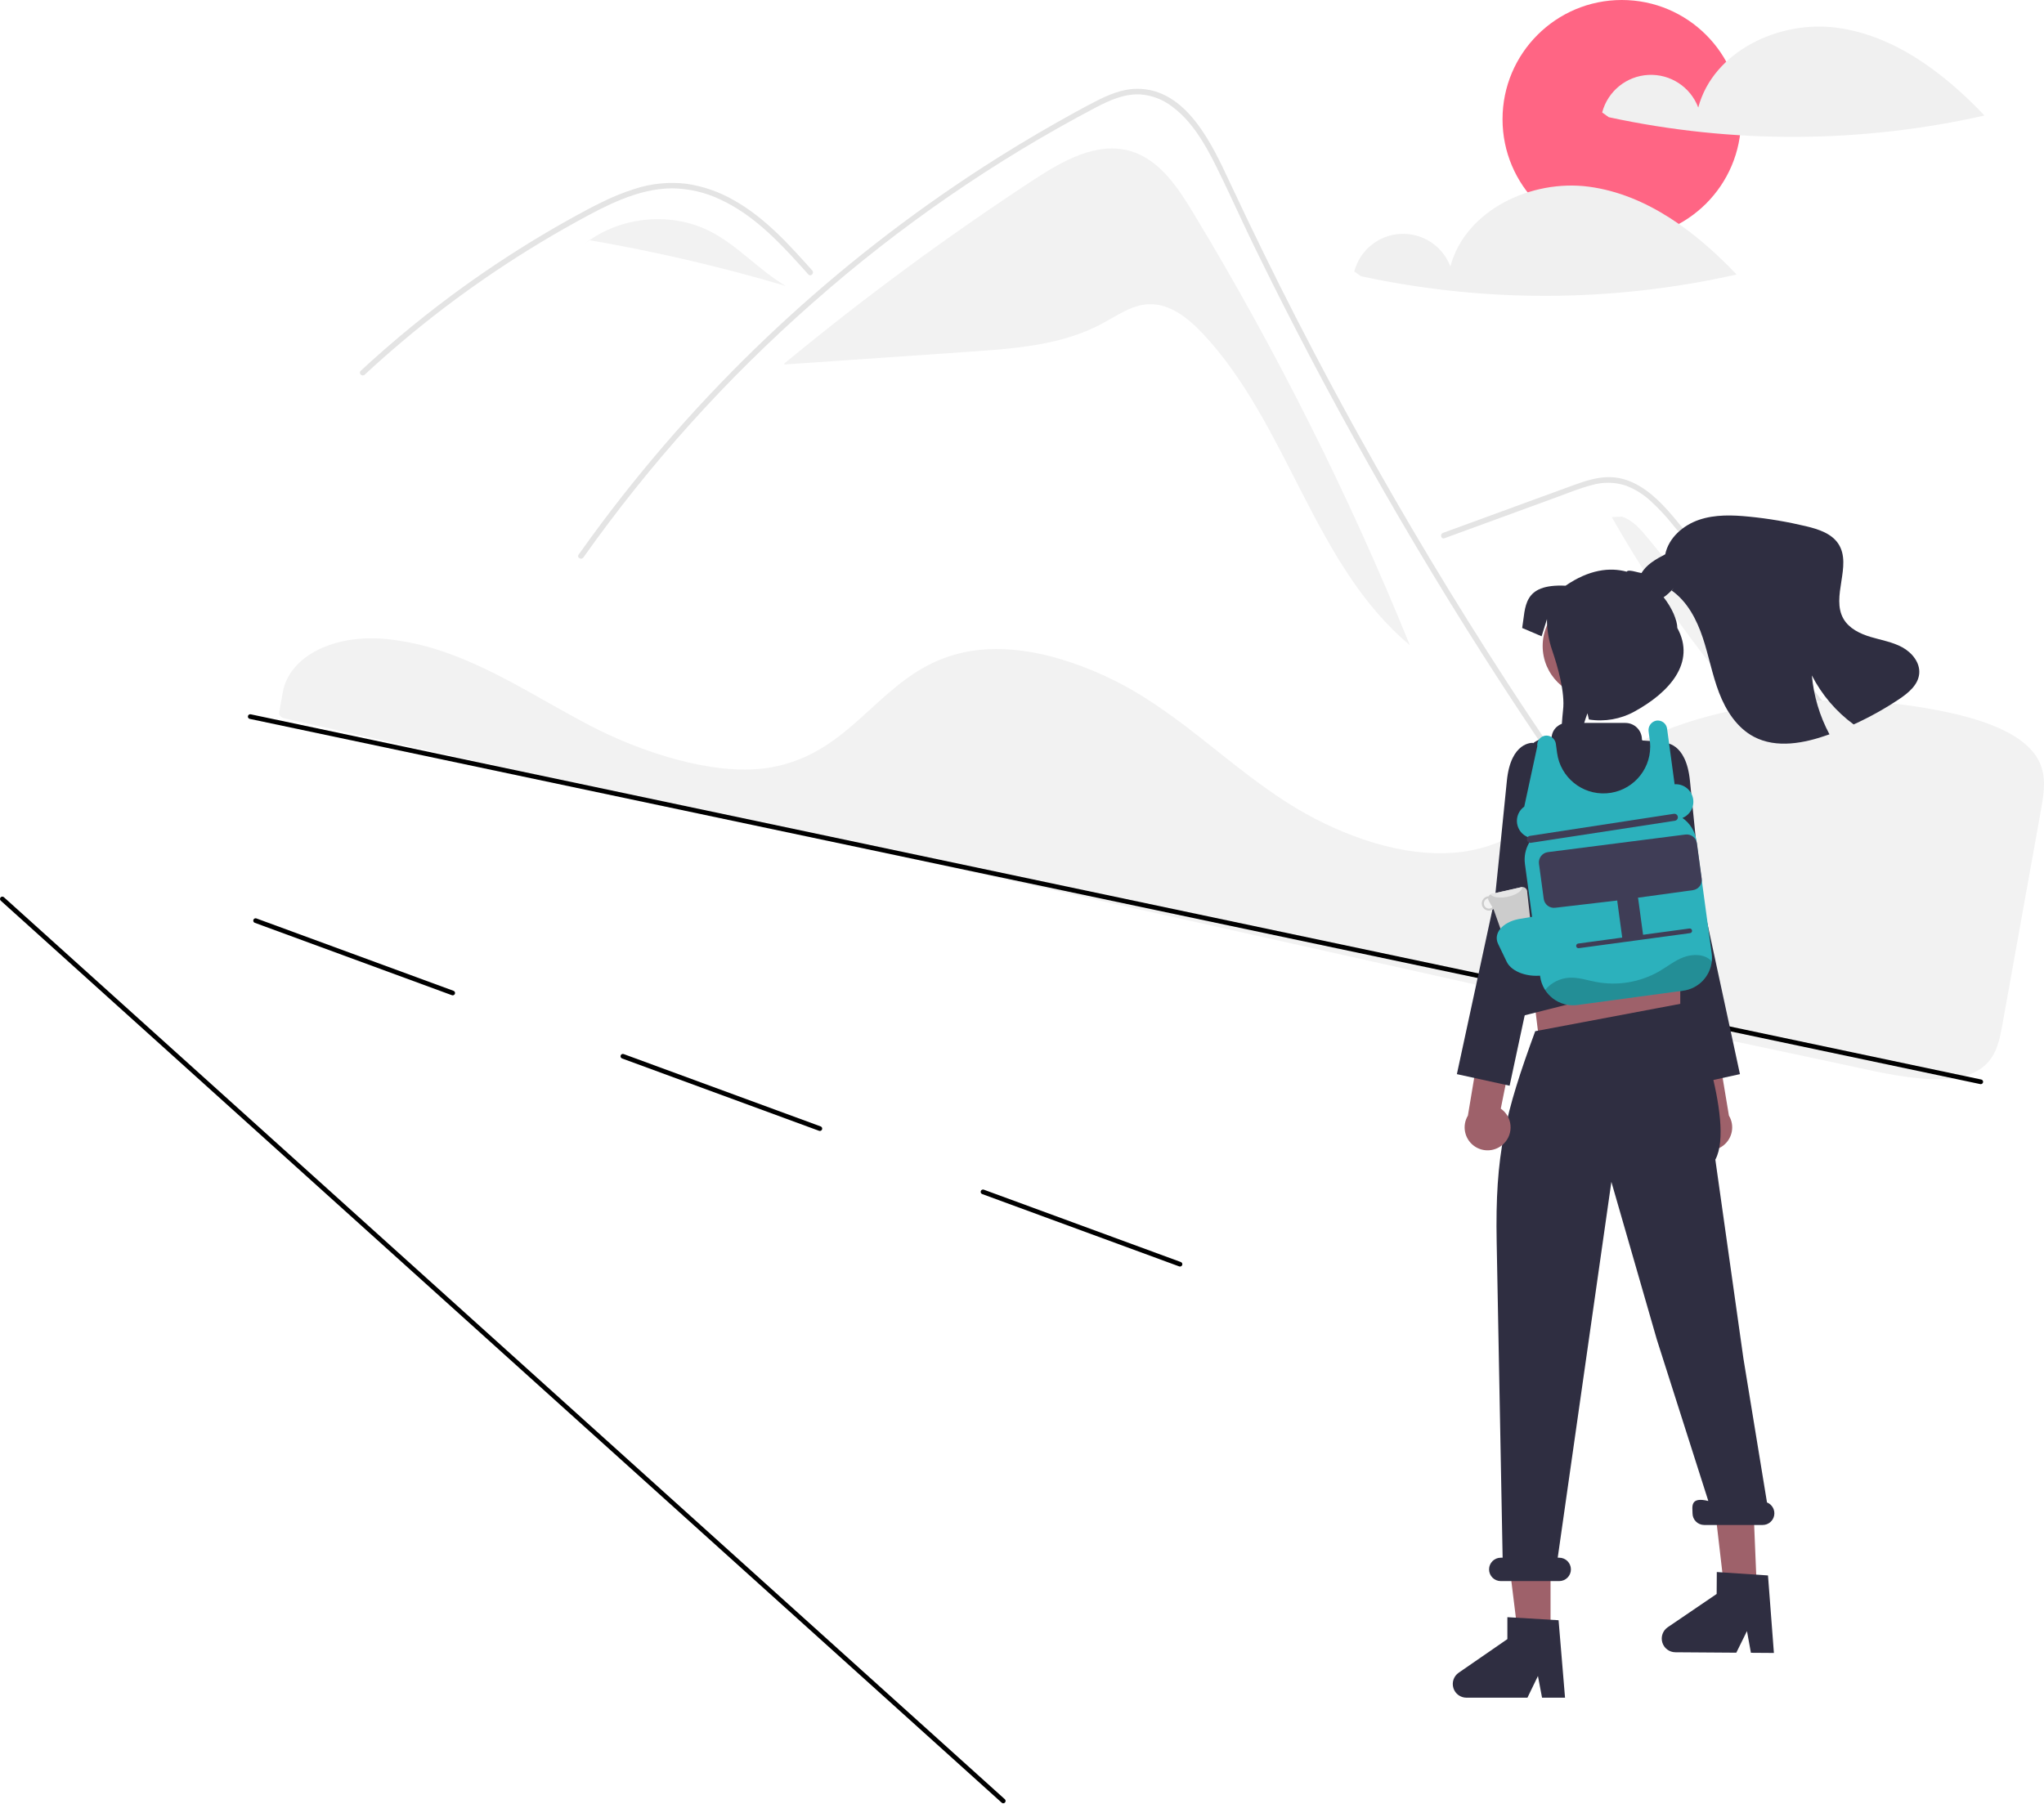
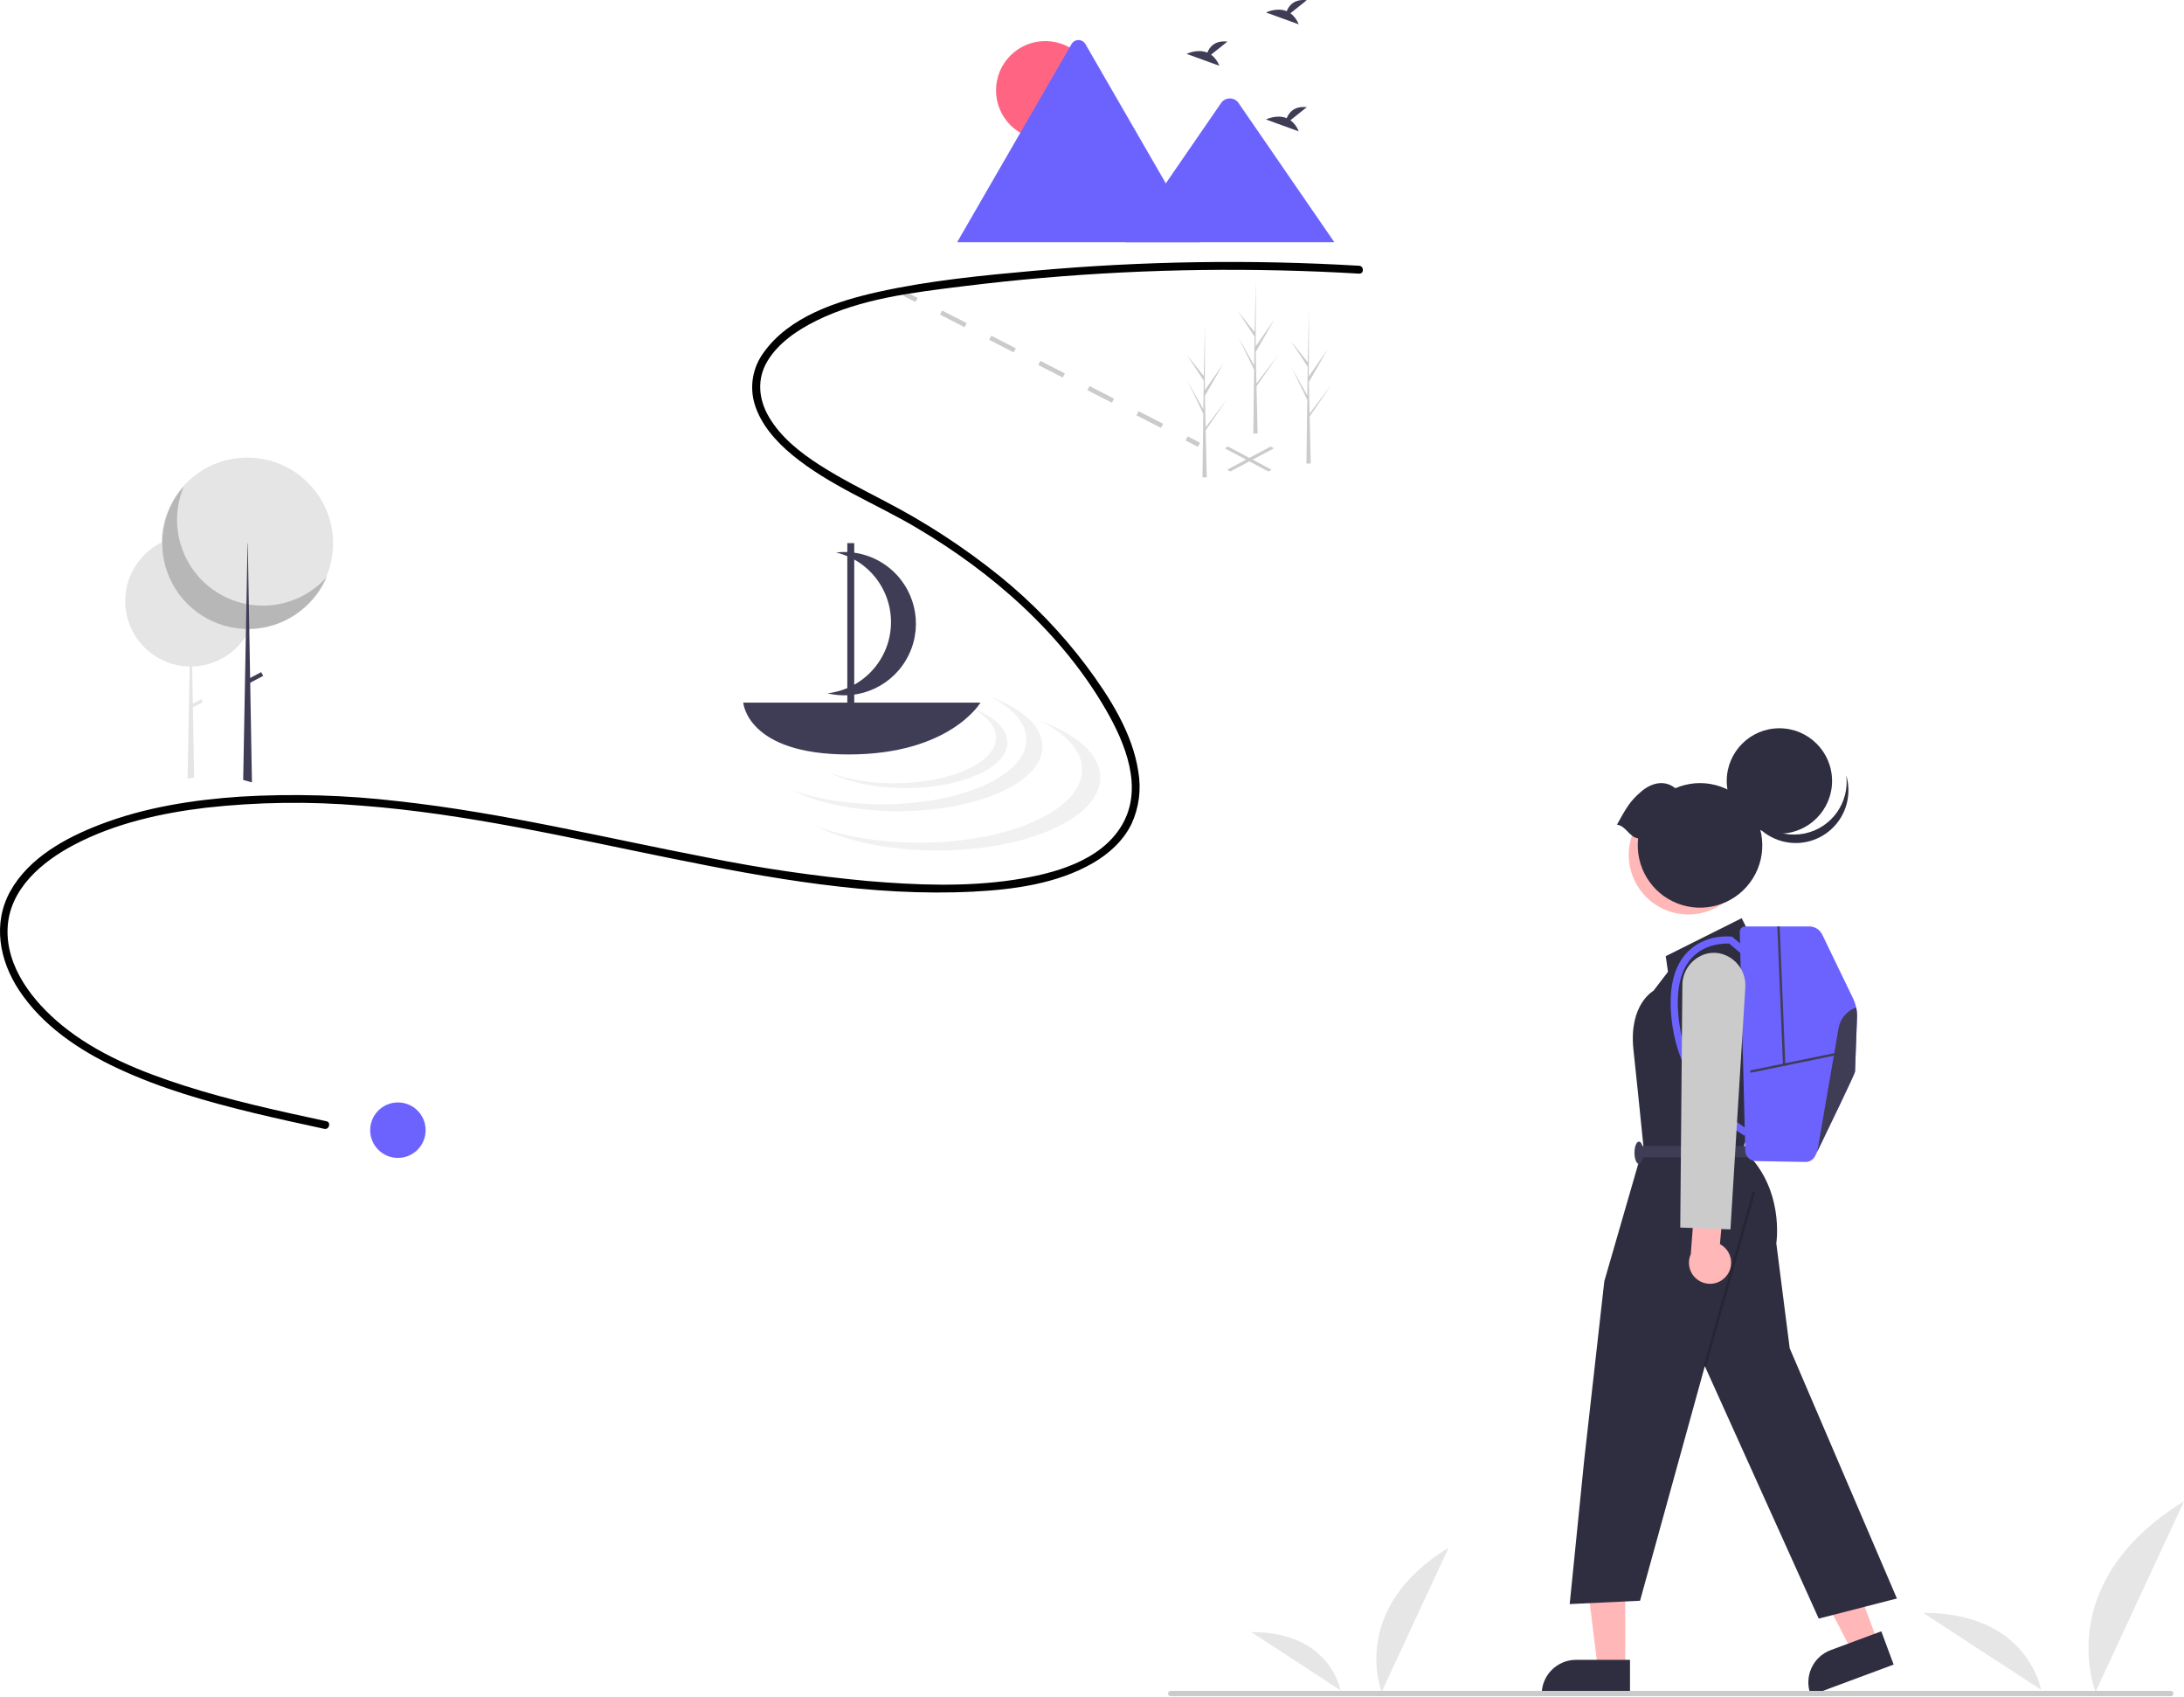
- <svg xmlns="http://www.w3.org/2000/svg" id="currentIllo" data-name="Layer 1" width="874.039" height="771.292" viewBox="0 0 874.039 771.292" class="injected-svg DownloadModal__ImageFile-sc-p17csy-5 iIfSkb grid_media">
-   <path d="M673.062,155.137c-6.611-10.934-14.444-22.608-26.712-26.178-14.207-4.135-28.802,4.079-41.181,12.184a1200.013,1200.013,0,0,0-106.794,78.684l.037.424q39.846-2.748,79.691-5.496c19.192-1.324,39.044-2.83,56.005-11.909,6.436-3.445,12.71-8.047,20.003-8.368,9.061-.398,16.962,5.93,23.17,12.541,36.727,39.109,47.355,98.916,88.558,133.276A1307.621,1307.621,0,0,0,673.062,155.137Z" transform="translate(-162.9803 -64.354)" fill="#f2f2f2" />
-   <path d="M898.816,486.852c-4.061-5.128-5.721-6.33-9.727-11.505Q840.159,412.063,797.108,344.504q-29.241-45.883-55.583-93.529-12.541-22.651-24.394-45.658-9.198-17.839-17.985-35.891c-1.675-3.437-3.303-6.891-4.923-10.352-3.817-8.139-7.563-16.318-11.585-24.346-4.583-9.151-10.162-18.744-18.578-24.891a25.346,25.346,0,0,0-13.204-5.081c-6.851-.443-13.173,2.386-19.115,5.476a615.324,615.324,0,0,0-120.996,83.438A629.917,629.917,0,0,0,412.444,302.789c-.869,1.241-2.924.055-2.047-1.193q5.18-7.325,10.565-14.492A633.399,633.399,0,0,1,582.67,136.269q15.73-10.194,32.051-19.431c5.484-3.106,10.992-6.171,16.594-9.048,5.492-2.821,11.324-5.358,17.598-5.452,21.351-.332,32.407,23.848,40,40.119q3.58,7.681,7.246,15.314,13.856,28.981,28.779,57.432,9.21,17.566,18.823,34.927,29.917,54.062,63.596,105.935c29.743,45.808,59.25,86.275,93.134,129.112C901.424,486.362,899.756,488.053,898.816,486.852Z" transform="translate(-162.9803 -64.354)" fill="#e4e4e4" />
-   <path d="M508.636,181.73c-1.24-1.383-2.473-2.766-3.722-4.149-9.846-10.889-20.411-21.652-33.931-27.894a49.228,49.228,0,0,0-20.624-4.781c-7.38.024-14.595,1.96-21.414,4.67-3.224,1.288-6.377,2.75-9.482,4.307-3.548,1.786-7.033,3.69-10.502,5.61q-9.767,5.405-19.281,11.284-18.93,11.699-36.674,25.184-9.198,6.993-18.017,14.445-8.202,6.922-16.073,14.216c-1.122,1.035-2.797-.64-1.675-1.675,1.383-1.288,2.782-2.568,4.18-3.832q5.927-5.358,12.043-10.51,11.153-9.411,22.884-18.096,18.242-13.513,37.74-25.192,9.743-5.832,19.755-11.174c2.015-1.075,4.054-2.126,6.116-3.121a97.502,97.502,0,0,1,14.54-5.919,51.724,51.724,0,0,1,21.96-2.157,57.173,57.173,0,0,1,20.261,7.009c13.275,7.42,23.572,18.894,33.591,30.091C511.323,181.184,509.655,182.867,508.636,181.73Z" transform="translate(-162.9803 -64.354)" fill="#e4e4e4" />
-   <path d="M780.643,294.569l31.811-11.635L828.249,277.157c5.144-1.881,10.276-4.023,15.593-5.37a24.6,24.6,0,0,1,14.114.18,32.529,32.529,0,0,1,11.008,6.824,89.337,89.337,0,0,1,9.029,9.642c3.439,4.133,6.827,8.308,10.23,12.47q21.068,25.765,41.86,51.755,20.792,25.989,41.306,52.198,20.564,26.274,40.845,52.767,2.484,3.246,4.965,6.494c.914,1.196,2.973.017,2.047-1.196q-20.431-26.76-41.147-53.3-20.767-26.604-41.82-52.982-21.053-26.378-42.391-52.527-5.316-6.515-10.649-13.015c-2.999-3.655-5.965-7.35-9.254-10.753-6.039-6.245-13.583-11.764-22.614-11.914-5.31-.088-10.448,1.597-15.381,3.381-5.318,1.924-10.624,3.884-15.935,5.826l-32.034,11.716-8.008,2.929c-1.421.52-.807,2.812.63,2.286Z" transform="translate(-162.9803 -64.354)" fill="#e4e4e4" />
-   <path d="M466.796,163.388c-16.166-8.308-36.868-6.681-51.723,3.699a737.726,737.726,0,0,1,83.932,19.589C487.555,179.967,478.599,169.455,466.796,163.388Z" transform="translate(-162.9803 -64.354)" fill="#f2f2f2" />
-   <path d="M414.914,167.059l-3.112,2.53c1.053-.885,2.147-1.715,3.271-2.501C415.02,167.078,414.967,167.068,414.914,167.059Z" transform="translate(-162.9803 -64.354)" fill="#f2f2f2" />
-   <path d="M867.766,294.685c-3.131-3.812-6.517-7.803-11.201-9.351l-4.373.172A496.015,496.015,0,0,0,984.306,436.543Q926.036,365.614,867.766,294.685Z" transform="translate(-162.9803 -64.354)" fill="#f2f2f2" />
-   <path d="M667.565,606.081a.992.992,0,0,1-.345-.062l-84.261-30.953a1.0 1,0,0,1,.689-1.877L667.91,604.142a1.0 1,0,0,1-.345,1.938Z" transform="translate(-162.9803 -64.354)" />
-   <path d="M513.565,548.081a.992.992,0,0,1-.345-.062l-84.261-30.953a1.0 1,0,0,1,.689-1.877L513.91,546.142a1.0 1,0,0,1-.345,1.938Z" transform="translate(-162.9803 -64.354)" />
-   <path d="M356.565,490.081a.992.992,0,0,1-.345-.062l-84.261-30.953a1.0 1,0,1,1,.689-1.877L356.91,488.142a1.0 1,0,0,1-.345,1.938Z" transform="translate(-162.9803 -64.354)" />
-   <path d="M340.778,339.738c-3.513-.785-7.07-1.405-10.583-1.837l-.511-.063c-23.321-2.777-43.01,6.958-45.796,22.645l-.495,2.838c-.309,1.795-.643,3.725-1.04,5.86-.192,1.054.867,2.132,2.407,2.476L845.649,497.037c39.607,8.564,79.087,17.024,117.337,25.144a177.652,177.652,0,0,0,21.711,3.511c10.927.926,18.927-.293,24.46-3.725l.001 0c6.877-4.253,8.607-11.157,10.019-19.078,2.846-15.997,5.877-32.793,8.897-49.538,2.661-14.758,5.316-29.477,7.832-43.574,1.478-8.369,2.281-15.869-2.879-22.891-5.596-7.598-17.581-13.494-35.623-17.527-.218-.049-.434-.097-.655-.145-56.592-12.407-117.619-2.55-151.854,24.53-3.942,3.118-7.734,6.553-11.401,9.875a158.915,158.915,0,0,1-17.302,14.232,66.95,66.95,0,0,1-10.666,5.986c-.257.125-.548.255-.851.372-.705.318-1.433.613-2.135.865a62.042,62.042,0,0,1-12.655,3.397l-.431.065c-.326.056-.678.107-1.027.147a68.206,68.206,0,0,1-7.479.589c-10.812.309-22.585-1.669-34.991-5.882a151.752,151.752,0,0,1-32.578-15.751c-10.814-6.914-20.639-14.717-30.141-22.263-4.173-3.316-8.49-6.743-12.828-10.046-.815-.622-1.618-1.23-2.434-1.842-5.313-3.969-10.177-7.354-14.871-10.348a146.281,146.281,0,0,0-37.143-17.035c-13.864-4.03-26.63-5.128-37.931-3.275a60.649,60.649,0,0,0-9.253,2.27c-13.923,4.597-23.917,13.74-33.581,22.583-12.021,10.999-24.453,22.373-44.611,25.204-23.263,3.273-53.836-7.081-74.693-17.866-6.557-3.391-13.045-7.056-19.318-10.601q-3.801-2.148-7.611-4.28c-4.993-2.785-9.099-4.982-12.918-6.915l-1.208-.614c-.673-.337-1.346-.675-2.034-1.007-4.55-2.238-8.825-4.154-13.075-5.86l-1.004-.409c-2.021-.785-3.918-1.486-5.788-2.137l-.747-.259A109.236,109.236,0,0,0,340.778,339.738Z" transform="translate(-162.9803 -64.354)" fill="#f2f2f2" />
-   <path d="M1009.981,528.062a1.009,1.009,0,0,1-.208-.021l-740-156.208a1,1,0,0,1,.413-1.957l740,156.208a1,1,0,0,1-.206,1.979Z" transform="translate(-162.9803 -64.354)" />
-   <circle cx="693.5" cy="51" r="51" fill="#ff6584" />
-   <path d="M948.516,76.224c-24.717-3.341-52.935,10.019-59.341,34.124a21.597,21.597,0,0,0-41.093,2.109l2.83,2.027a372.275,372.275,0,0,0,160.659-.726C994.377,95.688,973.233,79.565,948.516,76.224Z" transform="translate(-162.9803 -64.354)" fill="#f0f0f0" />
-   <path d="M842.516,144.224c-24.717-3.341-52.935,10.019-59.341,34.124a21.597,21.597,0,0,0-41.093,2.109l2.83,2.027a372.275,372.275,0,0,0,160.659-.726C888.377,163.688,867.233,147.565,842.516,144.224Z" transform="translate(-162.9803 -64.354)" fill="#f0f0f0" />
-   <path d="M886.872,553.437a9.76,9.76,0,0,1,1.357-14.904L872.689,461.346l17.161,5.51,12.439,74.659A9.813,9.813,0,0,1,886.872,553.437Z" transform="translate(-162.9803 -64.354)" fill="#9e616a" />
-   <path d="M863.926,390.13l10.648-8.037s9.393-.665,11.056,16.274,5.079,49.95,5.079,49.95l16.293,75.463-22.554,4.95-17.451-81.438-10.469-24.184Z" transform="translate(-162.9803 -64.354)" fill="#2f2e41" />
-   <polygon points="718.5 449 658.5 448 653.5 407 718.5 407 718.5 449" fill="#9e616a" />
-   <polygon points="663.032 699.832 649.181 699.831 642.591 646.404 663.034 646.405 663.032 699.832" fill="#9e616a" />
-   <polygon points="751.276 680.645 737.425 680.548 731.21 627.076 749.225 631.209 751.276 680.645" fill="#9e616a" />
-   <polygon points="707.954 371.691 711.092 379.851 710.465 388.011 649.04 409.286 652.088 373.574 658.993 365.414 707.954 371.691" fill="#ffb6b6" />
-   <circle cx="681.602" cy="276.32" r="21.938" fill="#9e616a" />
-   <path d="M832.208,790.486h-9.829l-1.754-9.279-4.493,9.279H790.064a5.86,5.86,0,0,1-3.33-10.682l20.817-14.377v-9.381l21.896,1.307Z" transform="translate(-162.9803 -64.354)" fill="#2f2e41" />
-   <path d="M921.523,771.351l-9.828-.069-1.689-9.292-4.558,9.248-26.067-.182a5.86,5.86,0,0,1-3.255-10.705l20.917-14.231.066-9.381,21.886,1.46Z" transform="translate(-162.9803 -64.354)" fill="#2f2e41" />
-   <path d="M918.566,706.973l-10.086-61.619-12-85c8.788-16.32-11-67-11-67l-2.793.134L819.467,505.415l.014-.061c-12.931,35.268-17.215,52.691-16.506,90.248l2.547,135.01h-.799a5,5,0,0,0,0,10h25a5,5,0,0,0,0-10h-.645l22.947-160.757L871.48,637.354l22,69c-8-2-6.758,2.634-6.758,5.258a5,5,0,0,0,5,5h25a4.995,4.995,0,0,0,1.844-9.639Z" transform="translate(-162.9803 -64.354)" fill="#2f2e41" />
-   <path d="M890.403,495.979l-2-20a3.987,3.987,0,0,0-3.605-2.995c-.833-9.527-4.339-50.629-4.549-52.421l-.008-.076-1.594-34.058a5.037,5.037,0,0,0-4.703-4.79l-8.421-.55a.446.446,0,0,1-.431-.445,7.081,7.081,0,0,0-7.081-7.081H833.08a6.63,6.63,0,0,0-6.576,5.804.44.44,0,0,1-.448.396l-.003-0a11.845,11.845,0,0,0-11.915,9.824c-3.408,19.831-10.239,64.84-6.862,89.862,1.176,8.711-1.359,1.812-1.803,9.1a5.365,5.365,0,0,0,1.336,3.89c-2.058.598-2.856,2.821-2.328,4.916l-.438-.108a4,4,0,0,0,4.856,2.901L885.502,480.836C887.644,480.296,890.943,498.121,890.403,495.979Z" transform="translate(-162.9803 -64.354)" fill="#2f2e41" />
-   <path d="M806.089,553.437a9.76,9.76,0,0,0-1.357-14.904l15.54-77.187-17.161,5.51-12.439,74.659A9.813,9.813,0,0,0,806.089,553.437Z" transform="translate(-162.9803 -64.354)" fill="#9e616a" />
-   <path d="M829.034,390.13l-10.648-8.037s-9.393-.665-11.056,16.274-5.079,49.95-5.079,49.95l-16.293,75.463,22.554,4.95,17.451-81.438,10.469-24.184Z" transform="translate(-162.9803 -64.354)" fill="#2f2e41" />
-   <path d="M868.076,321.166c4.087,1.217,7.9-2.202,10.745-5.441l-1.011,1.2c6.692,4.713,10.693,12.39,13.289,20.161,2.596,7.763,4.044,15.894,6.975,23.546,2.93,7.643,7.66,15.037,14.9,18.85,9.699,5.107,21.583,2.785,31.9-.9.137-.051.266-.094.403-.146a65.737,65.737,0,0,1-7.523-25.191,59.771,59.771,0,0,0,17.873,20.967,137.213,137.213,0,0,0,19.381-10.779c3.984-2.665,8.183-6.109,8.645-10.882.471-4.738-3.067-9.065-7.24-11.344-4.173-2.279-8.971-3.05-13.529-4.421-4.55-1.362-9.194-3.599-11.584-7.711-5.509-9.459,3.761-22.8-2.151-32.02-2.913-4.533-8.568-6.349-13.812-7.609a182.606,182.606,0,0,0-24.317-4.104c-7.189-.72-14.617-.985-21.455,1.328-6.838,2.313-13.041,7.686-14.506,14.763-3.993,2.099-8.217,4.421-10.359,8.405C862.558,313.815,863.749,319.881,868.076,321.166Z" transform="translate(-162.9803 -64.354)" fill="#2f2e41" />
-   <path d="M874.177,319.572c3.914,4.903,6.044,10.205,6.044,13.38,8.13,14.859-3.496,27.623-18.356,35.753a30.443,30.443,0,0,1-19.45,3.391l-.622-2.654-.842,2.39s-9.675,31.954-12.866,33.828c1.211-5.687,2.598-32.017,3.272-37.567.933-7.554-2.32-18.799-4.667-25.638a40.366,40.366,0,0,1-2.21-13.1v-.195l-2.285,7.34-8.319-3.549c1.548-8.878,0-18.956,18.556-18.082,10.036-6.902,18.873-7.953,26.133-5.996.937-1.448,6.339,1.264,7.9.502" transform="translate(-162.9803 -64.354)" fill="#2f2e41" />
-   <path d="M894.95,475.58a14.211,14.211,0,0,1-12.22,12.5l-45.17,6.12a14.224,14.224,0,0,1-15.99-12.18l-6.51-48.14a14.175,14.175,0,0,1,1.8-9.04l-.31-2.34a7.49,7.49,0,0,1-1.78-13.14l5.58-25.85a4.007,4.007,0,0,1,3.82-4.54,4.113,4.113,0,0,1,4.13,3.63l.51,3.8a20.001,20.001,0,0,0,39.82-2.66,20.672,20.672,0,0,0-.18-2.71l-.5-3.74a4.15,4.15,0,0,1,3.18-4.69,3.999,3.999,0,0,1,4.71,3.4l3.23,23.8a7.492,7.492,0,0,1,3.35,14.41,14.165,14.165,0,0,1,5.97,9.74l6.52,48.15A14,14,0,0,1,894.95,475.58Z" transform="translate(-162.9803 -64.354)" fill="#2cb1bc" />
-   <path d="M815.906,423.559a1.502,1.502,0,0,1,1.285-1.688l61.566-9.437a1.5,1.5,0,1,1,.402,2.973l-61.566,9.437A1.502,1.502,0,0,1,815.906,423.559Z" transform="translate(-162.9803 -64.354)" fill="#3f3d56" />
-   <path d="M823.101,448.829l-2.035-15.036a4.413,4.413,0,0,1,3.782-4.965l58.801-7.522a4.413,4.413,0,0,1,4.965,3.782l2.035,15.036a4.413,4.413,0,0,1-3.782,4.965L863.381,448.32a4.413,4.413,0,0,1,.117.489l2.079,15.36,19.819-2.682a1,1,0,1,1,.268,1.982l-19.819,2.682-8.919,1.207L838.098,469.906a1,1,0,0,1-.268-1.982l18.828-2.548-2.079-15.36a4.414,4.414,0,0,1-.017-.502l-26.496,3.097A4.413,4.413,0,0,1,823.101,448.829Z" transform="translate(-162.9803 -64.354)" fill="#3f3d56" />
-   <path d="M591.98,835.646a.998.998,0,0,1-.669-.257l-428-385.792a1,1,0,0,1,1.339-1.486l428,385.792a1,1,0,0,1-.67,1.743Z" transform="translate(-162.9803 -64.354)" />
-   <path d="M816.03,445.94a2.026,2.026,0,0,0-2.15-2.17,1.864,1.864,0,0,0-.32.04l-12.66,2.86a2.085,2.085,0,0,0-1.34,1.03,2.606,2.606,0,0,0-.55.08,3.076,3.076,0,1,0,1.36,6,3.118,3.118,0,0,0,1.24-.6l4.29,12.08a2.015,2.015,0,0,0,2.21.97l8.23-1.86a2.043,2.043,0,0,0,1.57-1.82Zm-15.85,6.98a2.2,2.2,0,0,1-.98-4.29c.04-.01.08,0,.12-.01a2.071,2.071,0,0,0,.27,1.04L801.16,452.4A2.071,2.071,0,0,1,800.18,452.92Z" transform="translate(-162.9803 -64.354)" fill="#ccc" />
-   <path d="M813.88,443.77c.12,1.6-2.62,3.44-6.29,4.17-3.37.69-6.39.21-7.24-1.05a1.919,1.919,0,0,1,.55-.22l12.66-2.86A1.864,1.864,0,0,1,813.88,443.77Z" transform="translate(-162.9803 -64.354)" fill="#e6e6e6" />
-   <path d="M807.264,475.724l-3.675-7.646c-2.153-4.479,1.789-9.245,8.787-10.624L821,456l3.607,25.202-.747.147C816.862,482.727,809.417,480.203,807.264,475.724Z" transform="translate(-162.9803 -64.354)" fill="#2cb1bc" />
-   <g opacity="0.2">
-     <path d="M894.95,475.58a14.211,14.211,0,0,1-12.22,12.5l-45.17,6.12a14.208,14.208,0,0,1-13.87-6.42,14.512,14.512,0,0,1,10.36-5.24c3.88-.2,7.64,1.09,11.44,1.81a39.589,39.589,0,0,0,26.83-4.45c3.53-2.05,6.71-4.67,10.59-6.13,3.88-1.45,8.89-1.4,11.7,1.43A4.033,4.033,0,0,1,894.95,475.58Z" transform="translate(-162.9803 -64.354)" />
+ <svg xmlns="http://www.w3.org/2000/svg" data-name="Layer 1" width="832.028" height="646" viewBox="0 0 832.028 646">
+   <path id="efdf5e1f-6b90-40c1-9274-afa2b16f39be-765" data-name="Path 482" d="M710.363,771.357s-12.753-31.391,25.505-54.934Z" transform="translate(-183.9858 -127)" fill="#e6e6e6" />
+   <path id="af7fe47f-56e6-4bb6-aa0f-d6efaf86a160-766" data-name="Path 483" d="M694.68,770.786s-3.89-22.374-34-22.182Z" transform="translate(-183.9858 -127)" fill="#e6e6e6" />
+   <path id="a08d42bc-6ae2-46d7-9736-aba59e52cc48-767" data-name="Path 482" d="M982.319,771.357s-16.848-41.472,33.696-72.575Z" transform="translate(-183.9858 -127)" fill="#e6e6e6" />
+   <path id="bafd7749-4c33-42a1-9524-e744b9f16454-768" data-name="Path 483" d="M961.598,770.602s-5.139-29.559-44.919-29.305" transform="translate(-183.9858 -127)" fill="#e6e6e6" />
+   <polygon points="483.215 179.569 466.576 170.731 467.821 170.069 484.46 178.908 483.215 179.569" fill="#cbcbcb" />
+   <polygon points="468.701 179.569 467.457 178.908 484.095 170.069 485.34 170.731 468.701 179.569" fill="#cbcbcb" />
+   <rect x="529.915" y="237.409" width="1.761" height="5.282" transform="translate(-108.8912 475.9609) rotate(-62.86776)" fill="#cbcbcb" />
+   <path d="M626.3,289.978l-9.356-4.794.803-1.567,9.356,4.794Zm-18.711-9.588-9.356-4.794.803-1.567,9.356,4.794Zm-18.711-9.588-9.356-4.794.803-1.567,9.356,4.794Zm-18.711-9.588-9.356-4.794.803-1.567,9.356,4.794Zm-18.711-9.588-9.356-4.794.803-1.567,9.356,4.794Z" transform="translate(-183.9858 -127)" fill="#cbcbcb" />
+   <rect x="637.527" y="292.552" width="1.761" height="5.282" transform="translate(-99.43051 601.7263) rotate(-62.86776)" fill="#cbcbcb" />
+   <path d="M281.557,355.92q0,.825-.053,1.636a24.782,24.782,0,0,1-2.322,8.997c-.01.024-.022.047-.033.069-.062.131-.126.262-.191.391a24.488,24.488,0,0,1-1.319,2.327,24.903,24.903,0,0,1-20.438,11.502l.247,14.177,3.215-1.693.574,1.091-3.765,1.982.46,26.33.005.352-2.486.553.005-.353.783-42.438a24.854,24.854,0,0,1-17.584-7.651c-.157-.162-.312-.329-.464-.495l-.017-.019a24.956,24.956,0,0,1-4.541-7.027c.024.028.05.053.074.081a24.934,24.934,0,0,1,11.822-32.13c.086-.043.174-.084.26-.128a24.953,24.953,0,0,1,32.328,9.814c.152.255.298.515.44.777A24.798,24.798,0,0,1,281.557,355.92Z" transform="translate(-183.9858 -127)" fill="#e5e5e5" />
+   <circle cx="94.215" cy="206.962" r="32.674" fill="#e5e5e5" />
+   <path d="M254.076,312.138a32.677,32.677,0,0,0,54.445,34.581,32.677,32.677,0,1,1-54.445-34.581Z" transform="translate(-183.9858 -127)" opacity="0.2" style="isolation:isolate" />
+   <polygon points="95.983 297.986 92.646 297.05 92.653 296.691 93.653 242.341 93.703 239.631 93.704 239.552 93.879 230.056 94.132 216.293 94.132 216.291 94.304 206.962 94.396 206.962 94.572 217.069 94.801 230.224 94.965 239.558 94.965 239.627 94.972 240.012 94.972 240.014 95.289 258.209 95.322 260.017 95.977 297.624 95.983 297.986" fill="#3f3d56" />
+   <rect x="278.112" y="384.319" width="6.104" height="1.616" transform="translate(-331.0276 48.32681) rotate(-27.76587)" fill="#3f3d56" />
+   <path d="M701.755,228.216a832.274,832.274,0,0,0-123.751,1.902c-19.832,1.793-39.979,3.729-59.444,8.055-15.679,3.484-33.875,9.374-43.644,23.09a22.291,22.291,0,0,0-3.48,19.514c2.329,7.819,8.124,14.328,14.294,19.426,14.203,11.733,31.825,18.561,47.565,27.882,28.74,17.02,55.043,39.96,71.926,69.101,7.429,12.823,14.496,29.874,6.224,44.004-8.104,13.843-26.196,18.612-40.95,20.861-18.493,2.819-37.541,2.054-56.111.476a584.648,584.648,0,0,1-60.651-8.883c-39.275-7.541-78.192-17.135-118.013-21.497a341.781,341.781,0,0,0-60.17-1.74c-18.124,1.223-36.404,4.089-53.43,10.625-13.12,5.036-27.106,12.655-34.193,25.362-6.832,12.249-4.167,26.374,3.272,37.675,8.95,13.598,22.907,22.915,37.418,29.726,16.522,7.754,34.193,12.78,51.887,17.055,8.974,2.168,17.996,4.128,27.02,6.077,1.882.407,2.687-2.485.798-2.893-18.196-3.932-36.445-7.877-54.189-13.568-16.42-5.267-33.225-12.014-46.672-23.074-10.879-8.948-21.222-22.017-20.58-36.876.647-14.979,13.215-25.438,25.534-31.876,15.395-8.045,32.885-11.964,50.024-14.012a303.937,303.937,0,0,1,59.09-.804c39.727,3.023,78.566,12.072,117.516,19.966,37.84,7.668,76.86,14.769,115.639,12.802,15.37-.78,31.839-2.982,45.41-10.74,6.214-3.552,11.816-8.562,14.974-15.081a33.774,33.774,0,0,0,2.581-19.845c-2.201-14.77-10.973-28.466-19.726-40.23a194.417,194.417,0,0,0-33.14-34.328,261.405,261.405,0,0,0-43.849-28.565c-8.238-4.337-16.593-8.508-24.445-13.532-7.528-4.817-14.953-10.613-19.55-18.432-3.976-6.763-4.705-14.482-.564-21.342,4.189-6.938,11.405-11.777,18.522-15.313,17.146-8.519,37.08-10.8,55.839-13.136a825.914,825.914,0,0,1,121.451-6.055q14.794.348,29.569,1.225c1.929.113,1.922-2.887,0-3Z" transform="translate(-183.9858 -127)" />
+   <path d="M675.593,132.052l6.229-4.982c-4.839-.534-6.828,2.105-7.642,4.194-3.781-1.57-7.896.488-7.896.488l12.464,4.525A9.432,9.432,0,0,0,675.593,132.052Z" transform="translate(-183.9858 -127)" fill="#3f3d56" />
+   <path d="M645.361,147.825l6.229-4.982c-4.839-.534-6.828,2.105-7.642,4.194-3.781-1.57-7.896.488-7.896.488l12.464,4.525A9.432,9.432,0,0,0,645.361,147.825Z" transform="translate(-183.9858 -127)" fill="#3f3d56" />
+   <path d="M675.593,172.8l6.229-4.982c-4.839-.534-6.828,2.105-7.642,4.194-3.781-1.57-7.896.488-7.896.488l12.464,4.525A9.432,9.432,0,0,0,675.593,172.8Z" transform="translate(-183.9858 -127)" fill="#3f3d56" />
+   <g id="e2dfab6d-8627-4cc0-b13e-69de57259a01" data-name="Group 27">
+     <circle id="bedd3b2f-f695-46eb-9812-80ad4d1341b6" data-name="Ellipse 7" cx="398.219" cy="34.413" r="18.768" fill="#ff6583" />
+     <path id="efdddea5-7f44-48b8-bec9-83339a7f085f-769" data-name="Path 63" d="M641.059,219.247H548.986a1.885,1.885,0,0,1-.344-.027L592.189,143.796a3.048,3.048,0,0,1,5.307,0l29.224,50.614,1.4,2.422Z" transform="translate(-183.9858 -127)" fill="#6c63ff" />
+     <path id="f8d22fd6-a75d-4da9-80c1-fba8d7f50740-770" data-name="Path 65" d="M692.321,219.248H612.687l15.431-22.414,1.11-1.615,20.108-29.21a4.069,4.069,0,0,1,6.044-.361,3.638,3.638,0,0,1,.29.361Z" transform="translate(-183.9858 -127)" fill="#6c63ff" />
  </g>
+   <path d="M560.96,392.235c8.727,4.362,14.04,10.123,14.04,16.442,0,13.612-24.631,24.647-55.015,24.647-13.21,0-25.329-2.088-34.813-5.564,10.073,5.035,24.695,8.205,40.975,8.205,30.384,0,55.015-11.035,55.015-24.647C581.163,403.623,573.29,396.755,560.96,392.235Z" transform="translate(-183.9858 -127)" fill="#f1f1f1" />
+   <path d="M580.373,401.585c9.848,4.922,15.843,11.423,15.843,18.553,0,15.36-27.793,27.811-62.078,27.811-14.906,0-28.581-2.356-39.282-6.278,11.366,5.681,27.865,9.258,46.235,9.258,34.284,0,62.078-12.451,62.078-27.811C603.169,414.436,594.285,406.685,580.373,401.585Z" transform="translate(-183.9858 -127)" fill="#f1f1f1" />
+   <path d="M553.531,396.353c6.149,3.073,9.892,7.132,9.892,11.584,0,9.59-17.353,17.364-38.759,17.364a72.801,72.801,0,0,1-24.527-3.92c7.097,3.547,17.398,5.781,28.868,5.781,21.406,0,38.76-7.774,38.76-17.364C567.764,404.377,562.218,399.538,553.531,396.353Z" transform="translate(-183.9858 -127)" fill="#f1f1f1" />
+   <path d="M467.141,394.593s1.351,19.749,40.082,19.749,50.294-19.749,50.294-19.749Z" transform="translate(-183.9858 -127)" fill="#3f3d56" />
+   <path d="M522.115,342.777a27.187,27.187,0,0,0-19.584-5.357A27.282,27.282,0,0,1,499.227,391.05a27.288,27.288,0,0,0,22.888-48.272Z" transform="translate(-183.9858 -127)" fill="#3f3d56" />
+   <rect x="322.796" y="206.856" width="2.641" height="62.858" fill="#3f3d56" />
+   <path d="M682.969,287.153l-.014-.024-.036-1.535,8.273-12.011-8.263,10.862-.03.325-.283-12.277,7.146-12.453-7.166,10.296.075-25.435-0-.085-.002.083-.474,20.046-6.512-8.143,6.491,9.87-.142,10.982-5.993-10.718,5.971,12.332-.08,6.106-.219,16.917-.016,1.264q.828.006,1.639-.028l-.375-16.249Z" transform="translate(-183.9858 -127)" fill="#cbcbcb" />
+   <path d="M643.359,292.434l-.014-.024-.036-1.535,8.273-12.011-8.263,10.862-.03.325-.283-12.277,7.146-12.453L642.986,275.616l.075-25.435-0-.085-.002.083-.474,20.046-6.512-8.143,6.491,9.87-.142,10.982-5.993-10.718,5.971,12.332-.08,6.106-.219,16.917-.016,1.264q.828.006,1.639-.028l-.375-16.249Z" transform="translate(-183.9858 -127)" fill="#cbcbcb" />
+   <path d="M662.724,275.71l-.014-.024-.036-1.535,8.273-12.011-8.263,10.862-.03.325-.283-12.277,7.146-12.453-7.166,10.296.075-25.435-0-.085-.002.083-.474,20.046-6.512-8.143,6.491,9.87-.142,10.982-5.993-10.718,5.971,12.332-.08,6.106-.219,16.917-.016,1.264q.828.006,1.639-.028l-.375-16.249Z" transform="translate(-183.9858 -127)" fill="#cbcbcb" />
+   <circle cx="151.59" cy="430.437" r="10.563" fill="#6c63ff" />
+   <polygon points="715.399 625.419 705.62 629.052 686.952 593.062 701.385 587.7 715.399 625.419" fill="#ffb7b7" />
+   <path d="M905.401,760.971,873.869,772.686l-.148-.399a13.093,13.093,0,0,1,7.713-16.833l.001-0,19.258-7.155Z" transform="translate(-183.9858 -127)" fill="#2f2e41" />
+   <polygon points="619.162 635.574 608.73 635.573 603.767 595.335 619.164 595.336 619.162 635.574" fill="#ffb7b7" />
+   <path d="M804.958,772.686l-33.638-.001v-.425A13.093,13.093,0,0,1,784.413,759.167h.001l20.545.001Z" transform="translate(-183.9858 -127)" fill="#2f2e41" />
+   <path d="M850.91,483.505l-3.404-6.807-28.931,14.466.851,5.956-5.531,7.233s-9.36,5.106-7.658,22.124l1.702,16.168,2.127,20.848L795.174,614.972l-7.658,68.074-5.531,54.884,26.804-1.276L833.466,647.307l43.397,96.154,29.782-7.658-40.844-95.303-5.106-39.993s3.404-21.273-12.764-35.739l2.553-7.658v-9.437l8.509-45.022Z" transform="translate(-183.9858 -127)" fill="#2f2e41" />
+   <rect x="808.345" y="613.621" width="68.961" height="1" transform="translate(-161.0144 1131.589) rotate(-74.24881)" opacity="0.2" />
+   <rect x="624.378" y="436.491" width="41.695" height="4.255" fill="#3f3d56" />
+   <ellipse cx="624.378" cy="439.044" rx="1.702" ry="4.255" fill="#3f3d56" />
+   <circle cx="827.167" cy="452.598" r="22.682" transform="translate(-299.7132 325.2228) rotate(-28.66322)" fill="#ffb7b7" />
+   <circle cx="677.889" cy="297.435" r="20.066" fill="#2f2e41" />
+   <path d="M887.339,422.285a20.067,20.067,0,1,1-39.143,8.229,20.067,20.067,0,0,0,39.143-8.229Z" transform="translate(-183.9858 -127)" fill="#2f2e41" />
+   <path d="M808.067,446.3A23.724,23.724,0,1,0,822.224,427.201c-3.963-3.196-8.876-2.205-12.87,1.167-4.517,3.814-5.857,6.433-9.36,12.705C803.439,441.556,804.622,445.817,808.067,446.3Z" transform="translate(-183.9858 -127)" fill="#2f2e41" />
+   <path d="M891.441,514.511c-.254,6.722-.757,19.953-.757,20.628,0,.712-10.031,21.48-14.364,30.419v.005c-.308.63-.585,1.201-.83,1.704a4.029,4.029,0,0,1-3.703,2.275l-18.937-.34a4.036,4.036,0,0,1-3.966-3.934l-2.112-83.315a2.06,2.06,0,0,1,2.058-2.112h24.422a5.491,5.491,0,0,1,4.941,3.1l11.721,24.25a15.499,15.499,0,0,1,1.528,7.32Z" transform="translate(-183.9858 -127)" fill="#6c63ff" />
+   <path d="M848.555,559.551a54.232,54.232,0,0,1-12.939-10.935,60.008,60.008,0,0,1-14.955-34.888c-.963-11.072,1.234-19.303,6.53-24.463,6.732-6.559,15.894-5.606,16.281-5.562l.41.046,6.208,5.253-1.757,2.076-5.554-4.7c-1.7-.085-8.641-.103-13.712,4.856-4.667,4.565-6.584,12.054-5.696,22.258a57.308,57.308,0,0,0,14.208,33.237,52.657,52.657,0,0,0,12.29,10.44Z" transform="translate(-183.9858 -127)" fill="#6c63ff" />
+   <rect x="850.451" y="531.287" width="33.78" height="0.906" transform="translate(-273.2295 58.36779) rotate(-11.60623)" fill="#3f3d56" />
+   <rect x="862.154" y="479.819" width="0.907" height="52.695" transform="translate(-203.912 -91.39759) rotate(-2.33745)" fill="#3f3d56" />
+   <path d="M891.441,514.511c-.254,6.722-.757,19.953-.757,20.628,0,.712-10.031,21.48-14.364,30.419l8.077-46.899a10.338,10.338,0,0,1,6.713-7.973A15.215,15.215,0,0,1,891.441,514.511Z" transform="translate(-183.9858 -127)" fill="#3f3d56" />
+   <path d="M841.815,612.8a7.979,7.979,0,0,0-2.595-11.957l1.642-18.16-10.792-3.689-1.958,25.677a8.022,8.022,0,0,0,13.704,8.128Z" transform="translate(-183.9858 -127)" fill="#ffb7b7" />
+   <path d="M843.225,595.228l-19.123-.693.809-92.222a12.449,12.449,0,0,1,8.433-11.848,11.309,11.309,0,0,1,7.113-.006,12.45,12.45,0,0,1,8.422,12.742Z" transform="translate(-183.9858 -127)" fill="#cbcbcb" />
+   <path d="M1010.987,773h-381a1,1,0,0,1,0-2h381a1,1,0,0,1,0,2Z" transform="translate(-183.9858 -127)" fill="#cbcbcb" />
</svg>
